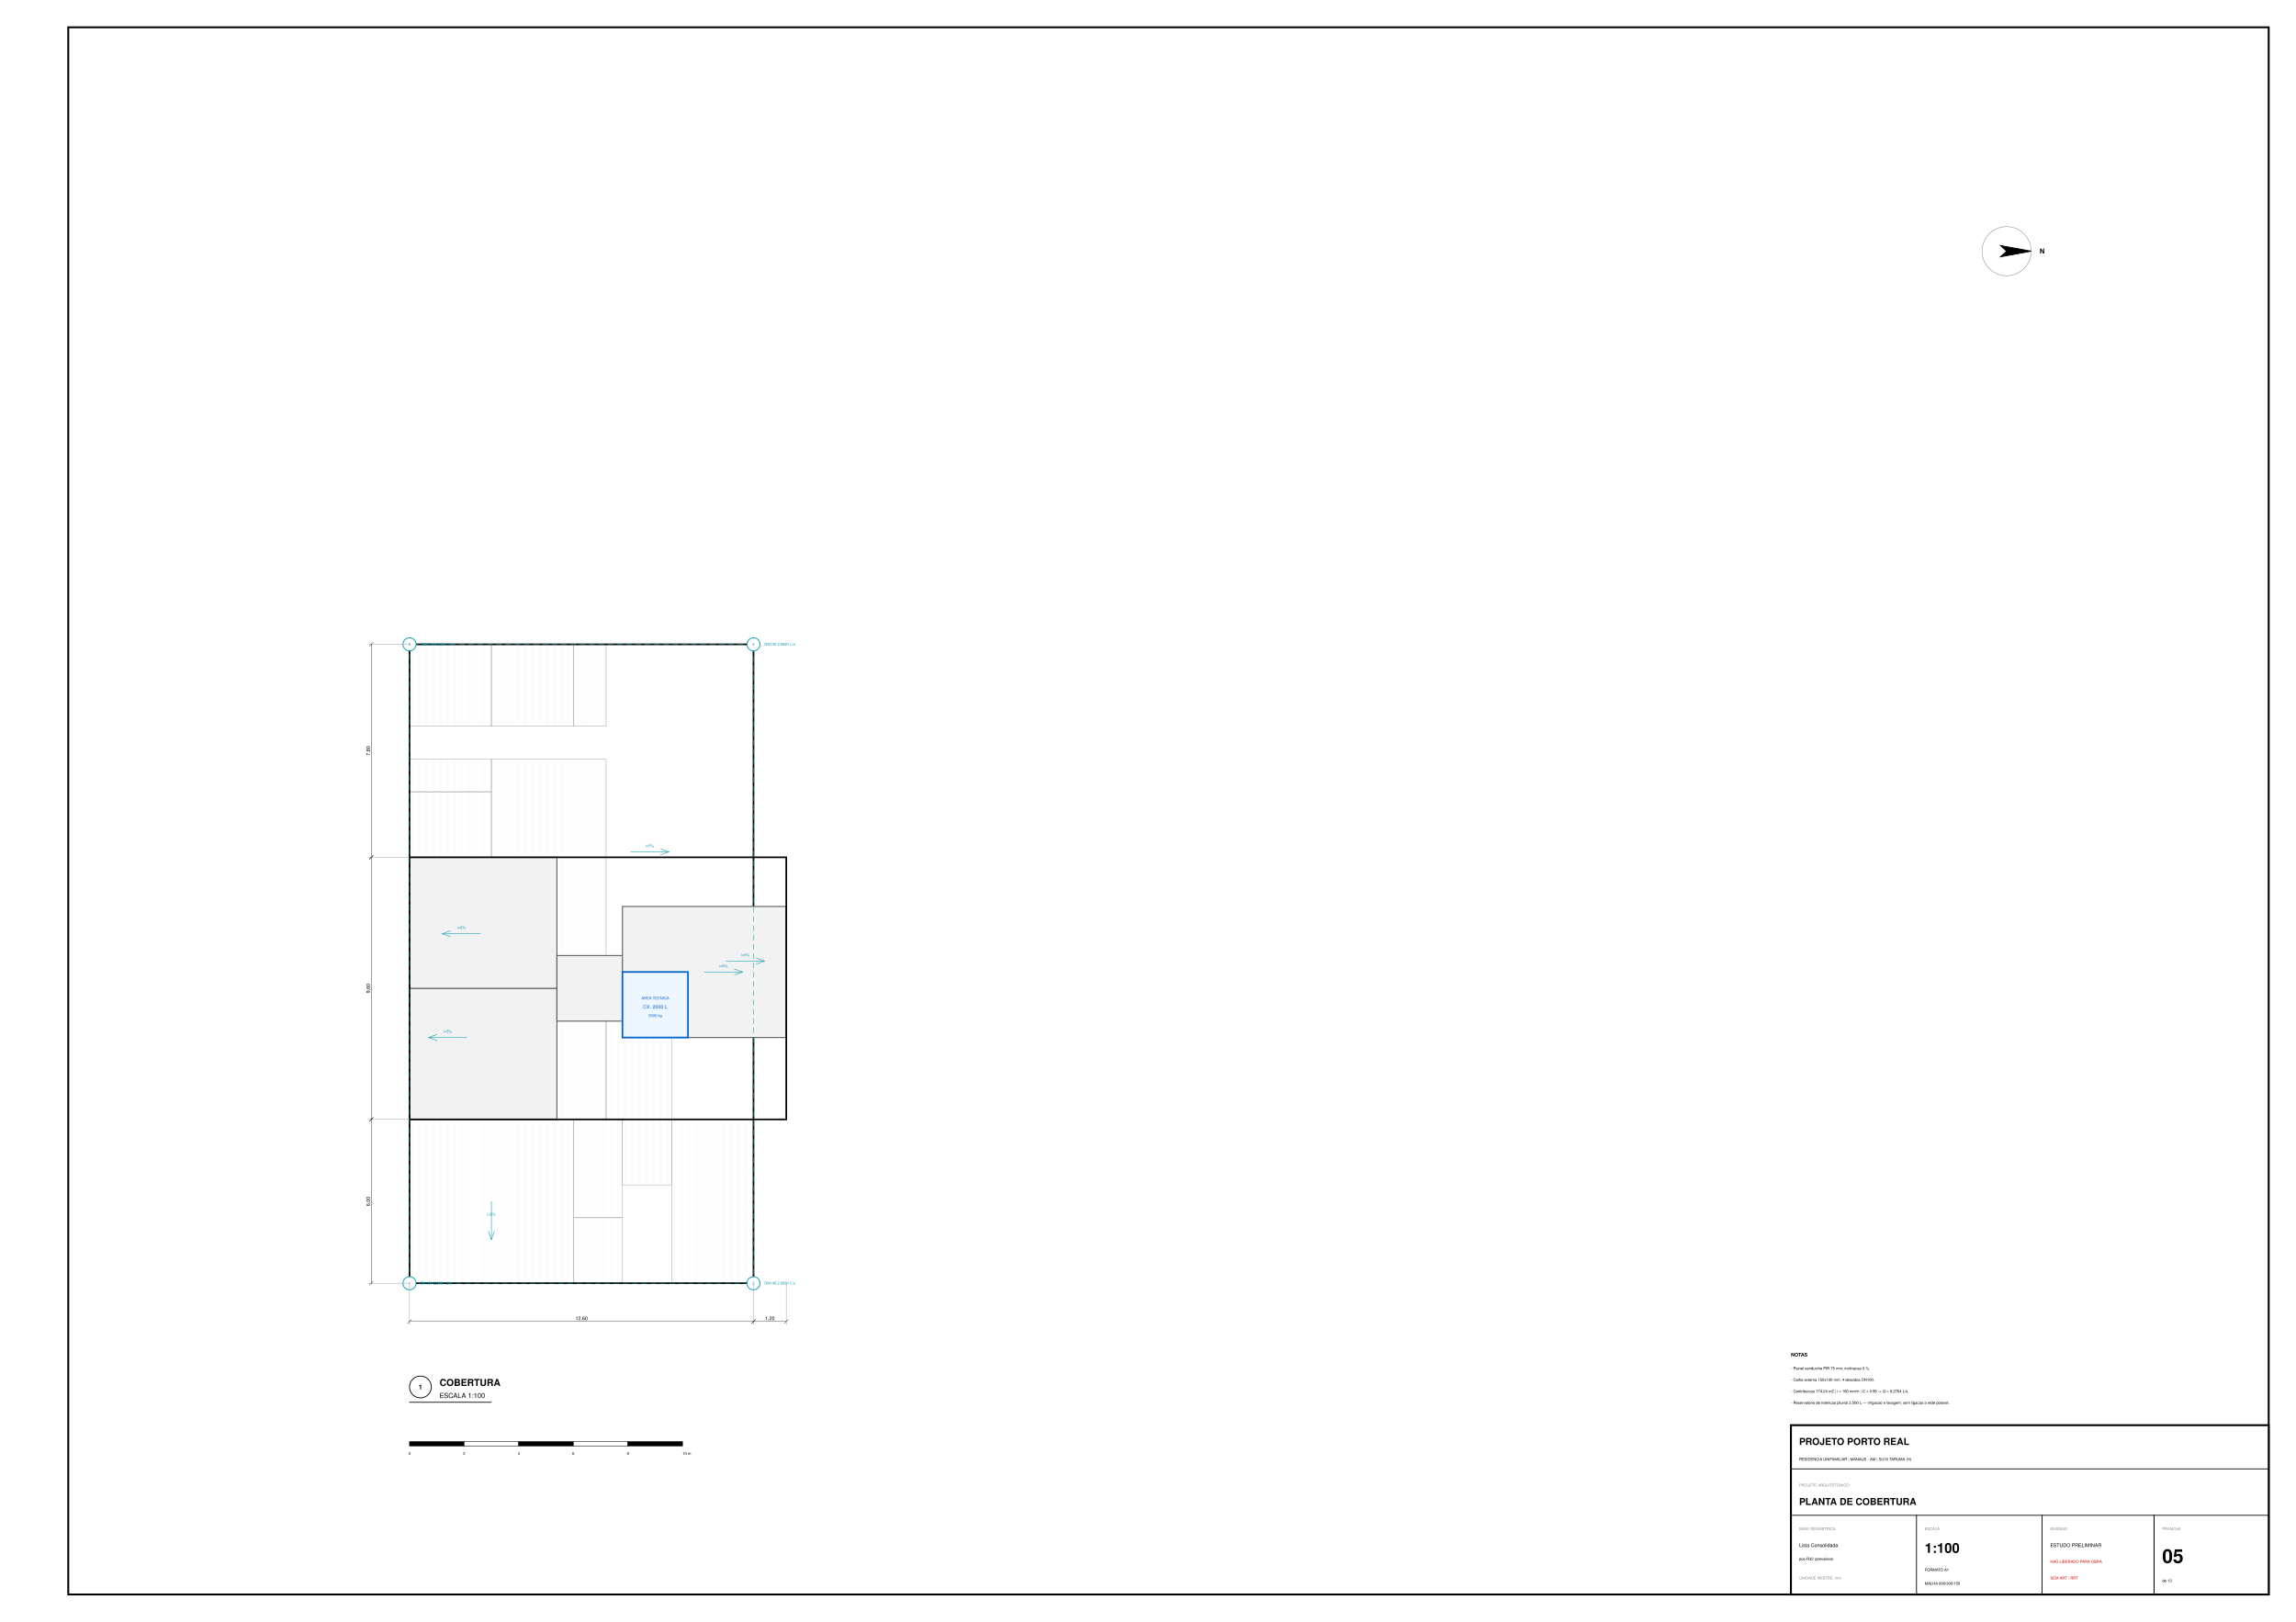
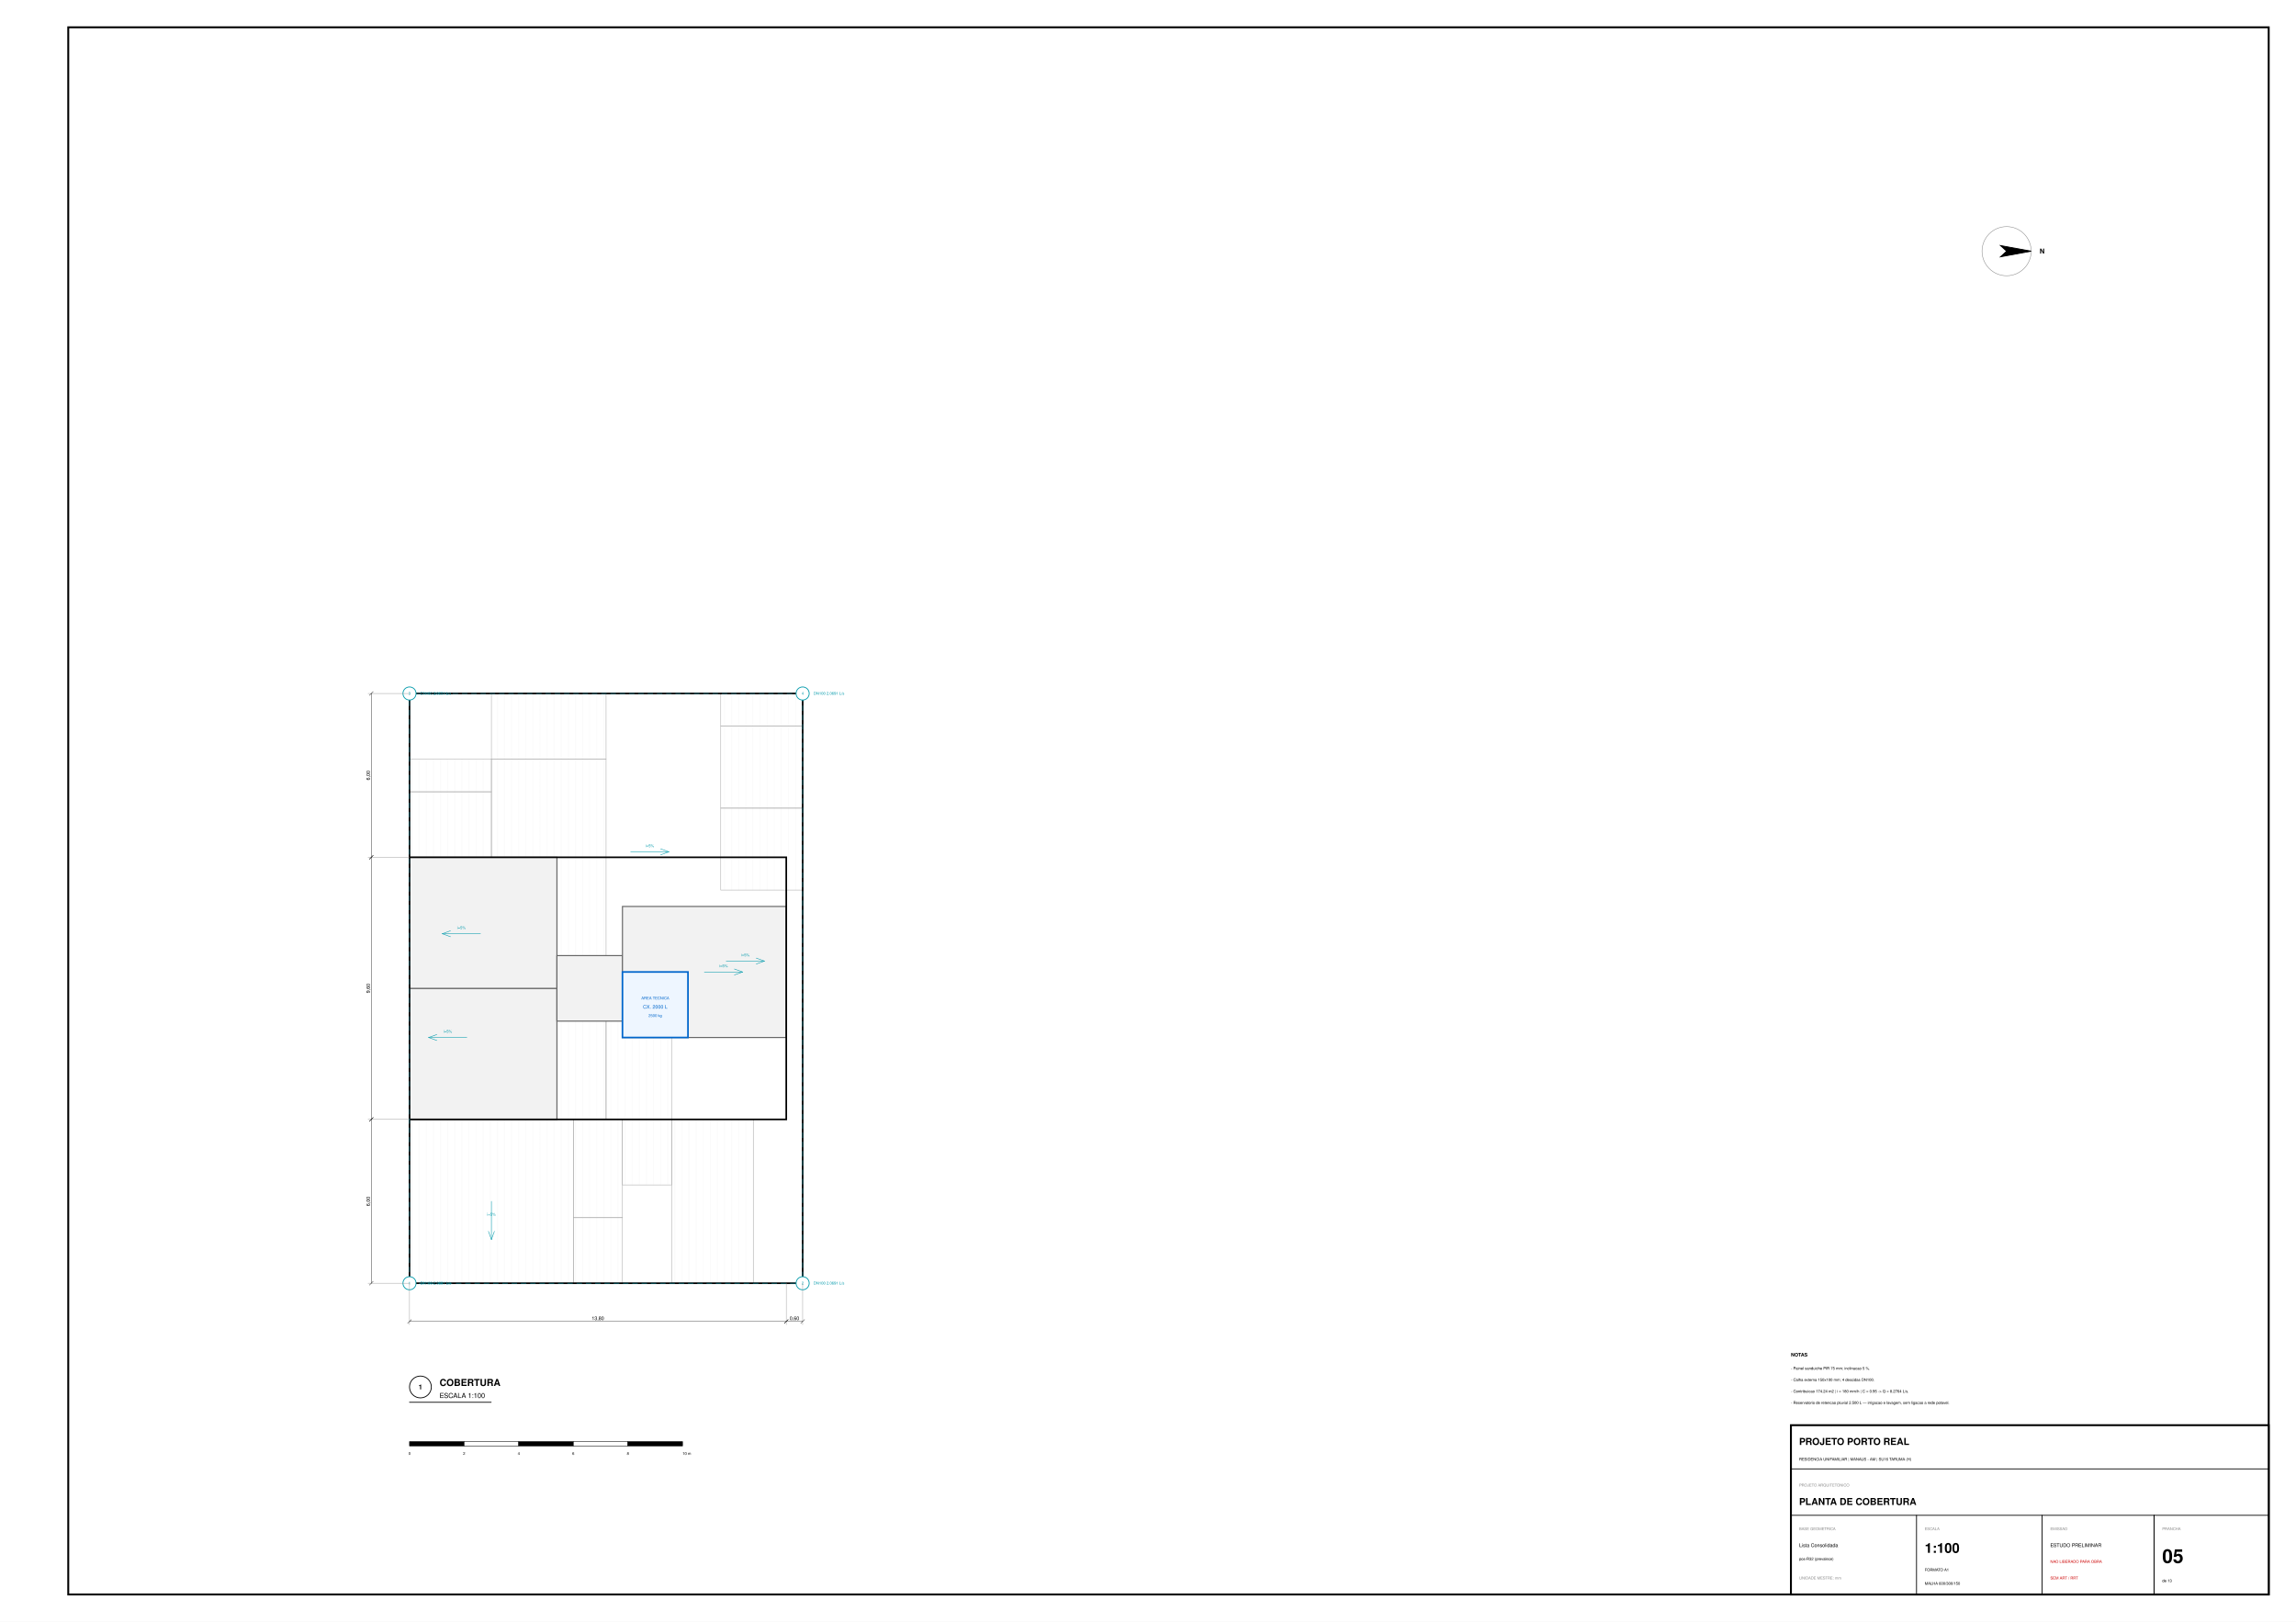
<svg xmlns="http://www.w3.org/2000/svg" version="1.1" width="841mm" height="594mm" viewBox="0 0 841 594">
  <rect width="841" height="594" fill="#ffffff" />
  <defs>
    <pattern id="pir" patternUnits="userSpaceOnUse" width="2.6" height="2.6" patternTransform="rotate(0)">
      <line x1="0" y1="0" x2="0" y2="2.6" stroke="#ccc" stroke-width="0.06" />
    </pattern>
  </defs>
  <rect x="25.0" y="10" width="806.00" height="574.00" fill="none" stroke="#000" stroke-width="0.7" />
  <polygon points="656.000,522.000 831.000,522.000 831.000,584.000 656.000,584.000" stroke="#000000" stroke-width="0.7" fill="#fff" stroke-linejoin="miter" />
  <text x="659.000" y="528.000" font-family="Helvetica, Arial, sans-serif" font-size="3.50" font-weight="bold" fill="#000000" text-anchor="start" dominant-baseline="middle">PROJETO PORTO REAL</text>
  <text x="659.000" y="534.500" font-family="Helvetica, Arial, sans-serif" font-size="1.40" font-weight="normal" fill="#000000" text-anchor="start" dominant-baseline="middle">RESIDENCIA UNIFAMILIAR  |  MANAUS - AM  |  SU16 TARUMA (H)</text>
  <line x1="656.000" y1="538.000" x2="831.000" y2="538.000" stroke="#000000" stroke-width="0.3" fill="none" stroke-linecap="round" />
  <text x="659.000" y="544.000" font-family="Helvetica, Arial, sans-serif" font-size="1.40" font-weight="normal" fill="#8a8a8a" text-anchor="start" dominant-baseline="middle">PROJETO ARQUITETONICO</text>
  <text x="659.000" y="550.000" font-family="Helvetica, Arial, sans-serif" font-size="3.50" font-weight="bold" fill="#000000" text-anchor="start" dominant-baseline="middle">PLANTA DE COBERTURA</text>
  <line x1="656.000" y1="555.000" x2="831.000" y2="555.000" stroke="#000000" stroke-width="0.3" fill="none" stroke-linecap="round" />
  <line x1="702.000" y1="555.000" x2="702.000" y2="584.000" stroke="#000000" stroke-width="0.3" fill="none" stroke-linecap="round" />
  <line x1="748.000" y1="555.000" x2="748.000" y2="584.000" stroke="#000000" stroke-width="0.3" fill="none" stroke-linecap="round" />
  <line x1="789.000" y1="555.000" x2="789.000" y2="584.000" stroke="#000000" stroke-width="0.3" fill="none" stroke-linecap="round" />
  <line x1="789.000" y1="555.000" x2="789.000" y2="584.000" stroke="#000000" stroke-width="0.3" fill="none" stroke-linecap="round" />
  <text x="659.000" y="560.000" font-family="Helvetica, Arial, sans-serif" font-size="1.40" font-weight="normal" fill="#8a8a8a" text-anchor="start" dominant-baseline="middle">BASE GEOMETRICA</text>
  <text x="659.000" y="566.000" font-family="Helvetica, Arial, sans-serif" font-size="1.80" font-weight="normal" fill="#000000" text-anchor="start" dominant-baseline="middle">Lista Consolidada</text>
  <text x="659.000" y="571.000" font-family="Helvetica, Arial, sans-serif" font-size="1.40" font-weight="normal" fill="#000000" text-anchor="start" dominant-baseline="middle">pos-R32 (prevalece)</text>
  <text x="659.000" y="578.000" font-family="Helvetica, Arial, sans-serif" font-size="1.40" font-weight="normal" fill="#8a8a8a" text-anchor="start" dominant-baseline="middle">UNIDADE MESTRE: mm</text>
  <text x="705.000" y="560.000" font-family="Helvetica, Arial, sans-serif" font-size="1.40" font-weight="normal" fill="#8a8a8a" text-anchor="start" dominant-baseline="middle">ESCALA</text>
  <text x="705.000" y="567.000" font-family="Helvetica, Arial, sans-serif" font-size="5.00" font-weight="bold" fill="#000000" text-anchor="start" dominant-baseline="middle">1:100</text>
  <text x="705.000" y="575.000" font-family="Helvetica, Arial, sans-serif" font-size="1.40" font-weight="normal" fill="#000000" text-anchor="start" dominant-baseline="middle">FORMATO A1</text>
  <text x="705.000" y="580.000" font-family="Helvetica, Arial, sans-serif" font-size="1.40" font-weight="normal" fill="#000000" text-anchor="start" dominant-baseline="middle">MALHA 600/300/150</text>
  <text x="751.000" y="560.000" font-family="Helvetica, Arial, sans-serif" font-size="1.40" font-weight="normal" fill="#8a8a8a" text-anchor="start" dominant-baseline="middle">EMISSAO</text>
  <text x="751.000" y="566.000" font-family="Helvetica, Arial, sans-serif" font-size="1.80" font-weight="normal" fill="#000000" text-anchor="start" dominant-baseline="middle">ESTUDO PRELIMINAR</text>
  <text x="751.000" y="572.000" font-family="Helvetica, Arial, sans-serif" font-size="1.40" font-weight="normal" fill="#c00" text-anchor="start" dominant-baseline="middle">NAO LIBERADO PARA OBRA</text>
  <text x="751.000" y="578.000" font-family="Helvetica, Arial, sans-serif" font-size="1.40" font-weight="normal" fill="#c00" text-anchor="start" dominant-baseline="middle">SEM ART / RRT</text>
  <text x="792.000" y="560.000" font-family="Helvetica, Arial, sans-serif" font-size="1.40" font-weight="normal" fill="#8a8a8a" text-anchor="start" dominant-baseline="middle">PRANCHA</text>
  <text x="792.000" y="570.000" font-family="Helvetica, Arial, sans-serif" font-size="7.00" font-weight="bold" fill="#000000" text-anchor="start" dominant-baseline="middle">05</text>
  <text x="792.000" y="579.000" font-family="Helvetica, Arial, sans-serif" font-size="1.40" font-weight="normal" fill="#000000" text-anchor="start" dominant-baseline="middle">de 13</text>
  <text x="656.000" y="496.200" font-family="Helvetica, Arial, sans-serif" font-size="1.80" font-weight="bold" fill="#000000" text-anchor="start" dominant-baseline="middle">NOTAS</text>
  <text x="656.000" y="501.200" font-family="Helvetica, Arial, sans-serif" font-size="1.40" font-weight="normal" fill="#000000" text-anchor="start" dominant-baseline="middle">- Painel sanduiche PIR 75 mm; inclinacao 5 %.</text>
  <text x="656.000" y="505.400" font-family="Helvetica, Arial, sans-serif" font-size="1.40" font-weight="normal" fill="#000000" text-anchor="start" dominant-baseline="middle">- Calha externa 150x100 mm; 4 descidas DN100.</text>
  <text x="656.000" y="509.600" font-family="Helvetica, Arial, sans-serif" font-size="1.40" font-weight="normal" fill="#000000" text-anchor="start" dominant-baseline="middle">- Contribuicao 174.24 m2 | i = 180 mm/h | C = 0.95 -&gt; Q = 8.2764 L/s.</text>
  <text x="656.000" y="513.800" font-family="Helvetica, Arial, sans-serif" font-size="1.40" font-weight="normal" fill="#000000" text-anchor="start" dominant-baseline="middle">- Reservatorio de retencao pluvial 2.500 L — irrigacao e lavagem, sem ligacao a rede potavel.</text>
  <polygon points="150.000,470.000 210.000,470.000 210.000,410.000 150.000,410.000" stroke="#aaa" stroke-width="0.18" fill="url(#pir)" stroke-linejoin="miter" />
  <polygon points="210.000,446.000 228.000,446.000 228.000,410.000 210.000,410.000" stroke="#aaa" stroke-width="0.18" fill="url(#pir)" stroke-linejoin="miter" />
  <polygon points="228.000,434.000 246.000,434.000 246.000,410.000 228.000,410.000" stroke="#aaa" stroke-width="0.18" fill="url(#pir)" stroke-linejoin="miter" />
  <polygon points="246.000,470.000 276.000,470.000 276.000,410.000 246.000,410.000" stroke="#aaa" stroke-width="0.18" fill="url(#pir)" stroke-linejoin="miter" />
  <polygon points="180.000,410.000 222.000,410.000 222.000,350.000 180.000,350.000" stroke="#aaa" stroke-width="0.18" fill="url(#pir)" stroke-linejoin="miter" />
  <polygon points="222.000,410.000 246.000,410.000 246.000,350.000 222.000,350.000" stroke="#aaa" stroke-width="0.18" fill="url(#pir)" stroke-linejoin="miter" />
  <polygon points="150.000,350.000 180.000,350.000 180.000,290.000 150.000,290.000" stroke="#aaa" stroke-width="0.18" fill="url(#pir)" stroke-linejoin="miter" />
  <polygon points="180.000,350.000 222.000,350.000 222.000,278.000 180.000,278.000" stroke="#aaa" stroke-width="0.18" fill="url(#pir)" stroke-linejoin="miter" />
  <polygon points="150.000,290.000 180.000,290.000 180.000,278.000 150.000,278.000" stroke="#aaa" stroke-width="0.18" fill="url(#pir)" stroke-linejoin="miter" />
-   <polygon points="150.000,266.000 180.000,266.000 180.000,236.000 150.000,236.000" stroke="#aaa" stroke-width="0.18" fill="url(#pir)" stroke-linejoin="miter" />
-   <polygon points="180.000,266.000 210.000,266.000 210.000,236.000 180.000,236.000" stroke="#aaa" stroke-width="0.18" fill="url(#pir)" stroke-linejoin="miter" />
-   <polygon points="210.000,266.000 222.000,266.000 222.000,236.000 210.000,236.000" stroke="#aaa" stroke-width="0.18" fill="url(#pir)" stroke-linejoin="miter" />
+   <polygon points="264.000,326.000 294.000,326.000 294.000,296.000 264.000,296.000" stroke="#aaa" stroke-width="0.18" fill="url(#pir)" stroke-linejoin="miter" />
+   <polygon points="264.000,296.000 294.000,296.000 294.000,266.000 264.000,266.000" stroke="#aaa" stroke-width="0.18" fill="url(#pir)" stroke-linejoin="miter" />
+   <polygon points="264.000,266.000 294.000,266.000 294.000,254.000 264.000,254.000" stroke="#aaa" stroke-width="0.18" fill="url(#pir)" stroke-linejoin="miter" />
  <polygon points="210.000,470.000 228.000,470.000 228.000,446.000 210.000,446.000" stroke="#aaa" stroke-width="0.18" fill="url(#pir)" stroke-linejoin="miter" />
-   <polygon points="150.000,470.000 276.000,470.000 276.000,236.000 150.000,236.000" stroke="#000000" stroke-width="0.6" fill="none" stroke-linejoin="miter" />
+   <polygon points="180.000,278.000 222.000,278.000 222.000,254.000 180.000,254.000" stroke="#aaa" stroke-width="0.18" fill="url(#pir)" stroke-linejoin="miter" />
+   <polygon points="150.000,470.000 294.000,470.000 294.000,254.000 150.000,254.000" stroke="#000000" stroke-width="0.6" fill="none" stroke-linejoin="miter" />
  <polygon points="150.000,410.000 204.000,410.000 204.000,362.000 150.000,362.000" stroke="#666" stroke-width="0.4" fill="#f2f2f2" stroke-linejoin="miter" />
  <polygon points="150.000,362.000 204.000,362.000 204.000,314.000 150.000,314.000" stroke="#666" stroke-width="0.4" fill="#f2f2f2" stroke-linejoin="miter" />
  <polygon points="204.000,374.000 228.000,374.000 228.000,350.000 204.000,350.000" stroke="#666" stroke-width="0.4" fill="#f2f2f2" stroke-linejoin="miter" />
  <polygon points="228.000,380.000 288.000,380.000 288.000,332.000 228.000,332.000" stroke="#666" stroke-width="0.4" fill="#f2f2f2" stroke-linejoin="miter" />
  <polygon points="150.000,410.000 288.000,410.000 288.000,314.000 150.000,314.000" stroke="#000000" stroke-width="0.6" fill="none" stroke-linejoin="miter" />
  <line x1="180.000" y1="440.000" x2="180.000" y2="454.000" stroke="#09a" stroke-width="0.18" fill="none" stroke-linecap="round" />
  <line x1="180.000" y1="454.000" x2="181.094" y2="450.993" stroke="#09a" stroke-width="0.18" fill="none" stroke-linecap="round" />
  <line x1="180.000" y1="454.000" x2="178.906" y2="450.993" stroke="#09a" stroke-width="0.18" fill="none" stroke-linecap="round" />
  <text x="180.000" y="444.800" font-family="Helvetica, Arial, sans-serif" font-size="1.40" font-weight="normal" fill="#09a" text-anchor="middle" dominant-baseline="middle">i=5%</text>
  <line x1="171.000" y1="380.000" x2="157.000" y2="380.000" stroke="#09a" stroke-width="0.18" fill="none" stroke-linecap="round" />
  <line x1="157.000" y1="380.000" x2="160.007" y2="381.094" stroke="#09a" stroke-width="0.18" fill="none" stroke-linecap="round" />
  <line x1="157.000" y1="380.000" x2="160.007" y2="378.906" stroke="#09a" stroke-width="0.18" fill="none" stroke-linecap="round" />
  <text x="164.000" y="377.800" font-family="Helvetica, Arial, sans-serif" font-size="1.40" font-weight="normal" fill="#09a" text-anchor="middle" dominant-baseline="middle">i=5%</text>
  <line x1="231.000" y1="312.000" x2="245.000" y2="312.000" stroke="#09a" stroke-width="0.18" fill="none" stroke-linecap="round" />
  <line x1="245.000" y1="312.000" x2="241.993" y2="310.906" stroke="#09a" stroke-width="0.18" fill="none" stroke-linecap="round" />
  <line x1="245.000" y1="312.000" x2="241.993" y2="313.094" stroke="#09a" stroke-width="0.18" fill="none" stroke-linecap="round" />
  <text x="238.000" y="309.800" font-family="Helvetica, Arial, sans-serif" font-size="1.40" font-weight="normal" fill="#09a" text-anchor="middle" dominant-baseline="middle">i=5%</text>
  <line x1="266.000" y1="352.000" x2="280.000" y2="352.000" stroke="#09a" stroke-width="0.18" fill="none" stroke-linecap="round" />
  <line x1="280.000" y1="352.000" x2="276.993" y2="350.906" stroke="#09a" stroke-width="0.18" fill="none" stroke-linecap="round" />
  <line x1="280.000" y1="352.000" x2="276.993" y2="353.094" stroke="#09a" stroke-width="0.18" fill="none" stroke-linecap="round" />
  <text x="273.000" y="349.800" font-family="Helvetica, Arial, sans-serif" font-size="1.40" font-weight="normal" fill="#09a" text-anchor="middle" dominant-baseline="middle">i=5%</text>
  <line x1="176.000" y1="342.000" x2="162.000" y2="342.000" stroke="#09a" stroke-width="0.18" fill="none" stroke-linecap="round" />
  <line x1="162.000" y1="342.000" x2="165.007" y2="343.094" stroke="#09a" stroke-width="0.18" fill="none" stroke-linecap="round" />
  <line x1="162.000" y1="342.000" x2="165.007" y2="340.906" stroke="#09a" stroke-width="0.18" fill="none" stroke-linecap="round" />
  <text x="169.000" y="339.800" font-family="Helvetica, Arial, sans-serif" font-size="1.40" font-weight="normal" fill="#09a" text-anchor="middle" dominant-baseline="middle">i=5%</text>
  <line x1="258.000" y1="356.000" x2="272.000" y2="356.000" stroke="#09a" stroke-width="0.18" fill="none" stroke-linecap="round" />
  <line x1="272.000" y1="356.000" x2="268.993" y2="354.906" stroke="#09a" stroke-width="0.18" fill="none" stroke-linecap="round" />
  <line x1="272.000" y1="356.000" x2="268.993" y2="357.094" stroke="#09a" stroke-width="0.18" fill="none" stroke-linecap="round" />
  <text x="265.000" y="353.800" font-family="Helvetica, Arial, sans-serif" font-size="1.40" font-weight="normal" fill="#09a" text-anchor="middle" dominant-baseline="middle">i=5%</text>
-   <polygon points="150.000,470.000 276.000,470.000 276.000,236.000 150.000,236.000" stroke="#09a" stroke-width="0.18" fill="none" stroke-dasharray="2,1.4" stroke-linejoin="miter" />
+   <polygon points="150.000,470.000 294.000,470.000 294.000,254.000 150.000,254.000" stroke="#09a" stroke-width="0.18" fill="none" stroke-dasharray="2,1.4" stroke-linejoin="miter" />
  <circle cx="150.000" cy="470.000" r="2.400" stroke="#09a" stroke-width="0.3" fill="#fff" />
  <text x="150.000" y="470.000" font-family="Helvetica, Arial, sans-serif" font-size="1.40" font-weight="normal" fill="#09a" text-anchor="middle" dominant-baseline="middle">1</text>
  <text x="154.000" y="470.000" font-family="Helvetica, Arial, sans-serif" font-size="1.40" font-weight="normal" fill="#09a" text-anchor="start" dominant-baseline="middle">DN100  2.0691 L/s</text>
-   <circle cx="276.000" cy="470.000" r="2.400" stroke="#09a" stroke-width="0.3" fill="#fff" />
-   <text x="276.000" y="470.000" font-family="Helvetica, Arial, sans-serif" font-size="1.40" font-weight="normal" fill="#09a" text-anchor="middle" dominant-baseline="middle">2</text>
-   <text x="280.000" y="470.000" font-family="Helvetica, Arial, sans-serif" font-size="1.40" font-weight="normal" fill="#09a" text-anchor="start" dominant-baseline="middle">DN100  2.0691 L/s</text>
-   <circle cx="150.000" cy="236.000" r="2.400" stroke="#09a" stroke-width="0.3" fill="#fff" />
-   <text x="150.000" y="236.000" font-family="Helvetica, Arial, sans-serif" font-size="1.40" font-weight="normal" fill="#09a" text-anchor="middle" dominant-baseline="middle">3</text>
-   <text x="154.000" y="236.000" font-family="Helvetica, Arial, sans-serif" font-size="1.40" font-weight="normal" fill="#09a" text-anchor="start" dominant-baseline="middle">DN100  2.0691 L/s</text>
-   <circle cx="276.000" cy="236.000" r="2.400" stroke="#09a" stroke-width="0.3" fill="#fff" />
-   <text x="276.000" y="236.000" font-family="Helvetica, Arial, sans-serif" font-size="1.40" font-weight="normal" fill="#09a" text-anchor="middle" dominant-baseline="middle">4</text>
-   <text x="280.000" y="236.000" font-family="Helvetica, Arial, sans-serif" font-size="1.40" font-weight="normal" fill="#09a" text-anchor="start" dominant-baseline="middle">DN100  2.0691 L/s</text>
+   <circle cx="294.000" cy="470.000" r="2.400" stroke="#09a" stroke-width="0.3" fill="#fff" />
+   <text x="294.000" y="470.000" font-family="Helvetica, Arial, sans-serif" font-size="1.40" font-weight="normal" fill="#09a" text-anchor="middle" dominant-baseline="middle">2</text>
+   <text x="298.000" y="470.000" font-family="Helvetica, Arial, sans-serif" font-size="1.40" font-weight="normal" fill="#09a" text-anchor="start" dominant-baseline="middle">DN100  2.0691 L/s</text>
+   <circle cx="150.000" cy="254.000" r="2.400" stroke="#09a" stroke-width="0.3" fill="#fff" />
+   <text x="150.000" y="254.000" font-family="Helvetica, Arial, sans-serif" font-size="1.40" font-weight="normal" fill="#09a" text-anchor="middle" dominant-baseline="middle">3</text>
+   <text x="154.000" y="254.000" font-family="Helvetica, Arial, sans-serif" font-size="1.40" font-weight="normal" fill="#09a" text-anchor="start" dominant-baseline="middle">DN100  2.0691 L/s</text>
+   <circle cx="294.000" cy="254.000" r="2.400" stroke="#09a" stroke-width="0.3" fill="#fff" />
+   <text x="294.000" y="254.000" font-family="Helvetica, Arial, sans-serif" font-size="1.40" font-weight="normal" fill="#09a" text-anchor="middle" dominant-baseline="middle">4</text>
+   <text x="298.000" y="254.000" font-family="Helvetica, Arial, sans-serif" font-size="1.40" font-weight="normal" fill="#09a" text-anchor="start" dominant-baseline="middle">DN100  2.0691 L/s</text>
  <polygon points="228.000,380.000 252.000,380.000 252.000,356.000 228.000,356.000" stroke="#06c" stroke-width="0.6" fill="#eef6ff" stroke-linejoin="miter" />
  <text x="240.000" y="365.600" font-family="Helvetica, Arial, sans-serif" font-size="1.40" font-weight="normal" fill="#06c" text-anchor="middle" dominant-baseline="middle">AREA TECNICA</text>
  <text x="240.000" y="368.800" font-family="Helvetica, Arial, sans-serif" font-size="1.80" font-weight="normal" fill="#06c" text-anchor="middle" dominant-baseline="middle">CX. 2000 L</text>
  <text x="240.000" y="372.000" font-family="Helvetica, Arial, sans-serif" font-size="1.40" font-weight="normal" fill="#06c" text-anchor="middle" dominant-baseline="middle">2500 kg</text>
  <line x1="150.000" y1="470.000" x2="150.000" y2="485.200" stroke="#8a8a8a" stroke-width="0.13" fill="none" stroke-linecap="round" />
-   <line x1="276.000" y1="470.000" x2="276.000" y2="485.200" stroke="#8a8a8a" stroke-width="0.13" fill="none" stroke-linecap="round" />
  <line x1="288.000" y1="470.000" x2="288.000" y2="485.200" stroke="#8a8a8a" stroke-width="0.13" fill="none" stroke-linecap="round" />
-   <line x1="150.000" y1="484.000" x2="288.000" y2="484.000" stroke="#000000" stroke-width="0.13" fill="none" stroke-linecap="round" />
+   <line x1="294.000" y1="470.000" x2="294.000" y2="485.200" stroke="#8a8a8a" stroke-width="0.13" fill="none" stroke-linecap="round" />
+   <line x1="150.000" y1="484.000" x2="294.000" y2="484.000" stroke="#000000" stroke-width="0.13" fill="none" stroke-linecap="round" />
  <line x1="149.300" y1="484.700" x2="150.700" y2="483.300" stroke="#000000" stroke-width="0.13" fill="none" stroke-linecap="round" />
-   <line x1="275.300" y1="484.700" x2="276.700" y2="483.300" stroke="#000000" stroke-width="0.13" fill="none" stroke-linecap="round" />
-   <text x="213.000" y="482.884" font-family="Helvetica, Arial, sans-serif" font-size="1.80" font-weight="normal" fill="#000000" text-anchor="middle" dominant-baseline="middle">12,60</text>
-   <line x1="275.300" y1="484.700" x2="276.700" y2="483.300" stroke="#000000" stroke-width="0.13" fill="none" stroke-linecap="round" />
  <line x1="287.300" y1="484.700" x2="288.700" y2="483.300" stroke="#000000" stroke-width="0.13" fill="none" stroke-linecap="round" />
-   <text x="282.000" y="482.884" font-family="Helvetica, Arial, sans-serif" font-size="1.80" font-weight="normal" fill="#000000" text-anchor="middle" dominant-baseline="middle">1,20</text>
+   <text x="219.000" y="482.884" font-family="Helvetica, Arial, sans-serif" font-size="1.80" font-weight="normal" fill="#000000" text-anchor="middle" dominant-baseline="middle">13,80</text>
+   <line x1="287.300" y1="484.700" x2="288.700" y2="483.300" stroke="#000000" stroke-width="0.13" fill="none" stroke-linecap="round" />
+   <line x1="293.300" y1="484.700" x2="294.700" y2="483.300" stroke="#000000" stroke-width="0.13" fill="none" stroke-linecap="round" />
+   <text x="291.000" y="482.884" font-family="Helvetica, Arial, sans-serif" font-size="1.80" font-weight="normal" fill="#000000" text-anchor="middle" dominant-baseline="middle">0,60</text>
  <line x1="150.000" y1="470.000" x2="134.800" y2="470.000" stroke="#8a8a8a" stroke-width="0.13" fill="none" stroke-linecap="round" />
  <line x1="150.000" y1="410.000" x2="134.800" y2="410.000" stroke="#8a8a8a" stroke-width="0.13" fill="none" stroke-linecap="round" />
  <line x1="150.000" y1="314.000" x2="134.800" y2="314.000" stroke="#8a8a8a" stroke-width="0.13" fill="none" stroke-linecap="round" />
-   <line x1="150.000" y1="236.000" x2="134.800" y2="236.000" stroke="#8a8a8a" stroke-width="0.13" fill="none" stroke-linecap="round" />
-   <line x1="136.000" y1="470.000" x2="136.000" y2="236.000" stroke="#000000" stroke-width="0.13" fill="none" stroke-linecap="round" />
+   <line x1="150.000" y1="254.000" x2="134.800" y2="254.000" stroke="#8a8a8a" stroke-width="0.13" fill="none" stroke-linecap="round" />
+   <line x1="136.000" y1="470.000" x2="136.000" y2="254.000" stroke="#000000" stroke-width="0.13" fill="none" stroke-linecap="round" />
  <line x1="135.300" y1="470.700" x2="136.700" y2="469.300" stroke="#000000" stroke-width="0.13" fill="none" stroke-linecap="round" />
  <line x1="135.300" y1="410.700" x2="136.700" y2="409.300" stroke="#000000" stroke-width="0.13" fill="none" stroke-linecap="round" />
  <text x="134.884" y="440.000" font-family="Helvetica, Arial, sans-serif" font-size="1.80" font-weight="normal" fill="#000000" text-anchor="middle" dominant-baseline="middle" transform="rotate(-90.00 134.884 440.000)">6,00</text>
  <line x1="135.300" y1="410.700" x2="136.700" y2="409.300" stroke="#000000" stroke-width="0.13" fill="none" stroke-linecap="round" />
  <line x1="135.300" y1="314.700" x2="136.700" y2="313.300" stroke="#000000" stroke-width="0.13" fill="none" stroke-linecap="round" />
  <text x="134.884" y="362.000" font-family="Helvetica, Arial, sans-serif" font-size="1.80" font-weight="normal" fill="#000000" text-anchor="middle" dominant-baseline="middle" transform="rotate(-90.00 134.884 362.000)">9,60</text>
  <line x1="135.300" y1="314.700" x2="136.700" y2="313.300" stroke="#000000" stroke-width="0.13" fill="none" stroke-linecap="round" />
-   <line x1="135.300" y1="236.700" x2="136.700" y2="235.300" stroke="#000000" stroke-width="0.13" fill="none" stroke-linecap="round" />
-   <text x="134.884" y="275.000" font-family="Helvetica, Arial, sans-serif" font-size="1.80" font-weight="normal" fill="#000000" text-anchor="middle" dominant-baseline="middle" transform="rotate(-90.00 134.884 275.000)">7,80</text>
+   <line x1="135.300" y1="254.700" x2="136.700" y2="253.300" stroke="#000000" stroke-width="0.13" fill="none" stroke-linecap="round" />
+   <text x="134.884" y="284.000" font-family="Helvetica, Arial, sans-serif" font-size="1.80" font-weight="normal" fill="#000000" text-anchor="middle" dominant-baseline="middle" transform="rotate(-90.00 134.884 284.000)">6,00</text>
  <circle cx="735.000" cy="92.000" r="9.000" stroke="#8a8a8a" stroke-width="0.18" fill="none" />
  <polygon points="744.000,92.000 732.744,94.067 735.000,92.000 732.744,89.933" stroke="#000000" stroke-width="0.3" fill="#000" stroke-linejoin="miter" />
  <text x="748.000" y="92.000" font-family="Helvetica, Arial, sans-serif" font-size="2.50" font-weight="bold" fill="#000000" text-anchor="middle" dominant-baseline="middle">N</text>
  <circle cx="154.000" cy="508.000" r="4.000" stroke="#000000" stroke-width="0.3" fill="none" />
  <text x="154.000" y="508.000" font-family="Helvetica, Arial, sans-serif" font-size="2.50" font-weight="bold" fill="#000000" text-anchor="middle" dominant-baseline="middle">1</text>
  <text x="161.000" y="506.400" font-family="Helvetica, Arial, sans-serif" font-size="3.50" font-weight="bold" fill="#000000" text-anchor="start" dominant-baseline="middle">COBERTURA</text>
  <text x="161.000" y="511.200" font-family="Helvetica, Arial, sans-serif" font-size="2.50" font-weight="normal" fill="#000000" text-anchor="start" dominant-baseline="middle">ESCALA 1:100</text>
  <line x1="150.000" y1="513.600" x2="179.900" y2="513.600" stroke="#000000" stroke-width="0.3" fill="none" stroke-linecap="round" />
  <polygon points="150.000,528.000 170.000,528.000 170.000,529.600 150.000,529.600" stroke="#000000" stroke-width="0.18" fill="#000" stroke-linejoin="miter" />
  <text x="150.000" y="532.400" font-family="Helvetica, Arial, sans-serif" font-size="1.40" font-weight="normal" fill="#000000" text-anchor="middle" dominant-baseline="middle">0</text>
  <polygon points="170.000,528.000 190.000,528.000 190.000,529.600 170.000,529.600" stroke="#000000" stroke-width="0.18" fill="#fff" stroke-linejoin="miter" />
  <text x="170.000" y="532.400" font-family="Helvetica, Arial, sans-serif" font-size="1.40" font-weight="normal" fill="#000000" text-anchor="middle" dominant-baseline="middle">2</text>
  <polygon points="190.000,528.000 210.000,528.000 210.000,529.600 190.000,529.600" stroke="#000000" stroke-width="0.18" fill="#000" stroke-linejoin="miter" />
  <text x="190.000" y="532.400" font-family="Helvetica, Arial, sans-serif" font-size="1.40" font-weight="normal" fill="#000000" text-anchor="middle" dominant-baseline="middle">4</text>
  <polygon points="210.000,528.000 230.000,528.000 230.000,529.600 210.000,529.600" stroke="#000000" stroke-width="0.18" fill="#fff" stroke-linejoin="miter" />
  <text x="210.000" y="532.400" font-family="Helvetica, Arial, sans-serif" font-size="1.40" font-weight="normal" fill="#000000" text-anchor="middle" dominant-baseline="middle">6</text>
  <polygon points="230.000,528.000 250.000,528.000 250.000,529.600 230.000,529.600" stroke="#000000" stroke-width="0.18" fill="#000" stroke-linejoin="miter" />
  <text x="230.000" y="532.400" font-family="Helvetica, Arial, sans-serif" font-size="1.40" font-weight="normal" fill="#000000" text-anchor="middle" dominant-baseline="middle">8</text>
  <text x="250.000" y="532.400" font-family="Helvetica, Arial, sans-serif" font-size="1.40" font-weight="normal" fill="#000000" text-anchor="start" dominant-baseline="middle">10 m</text>
</svg>
